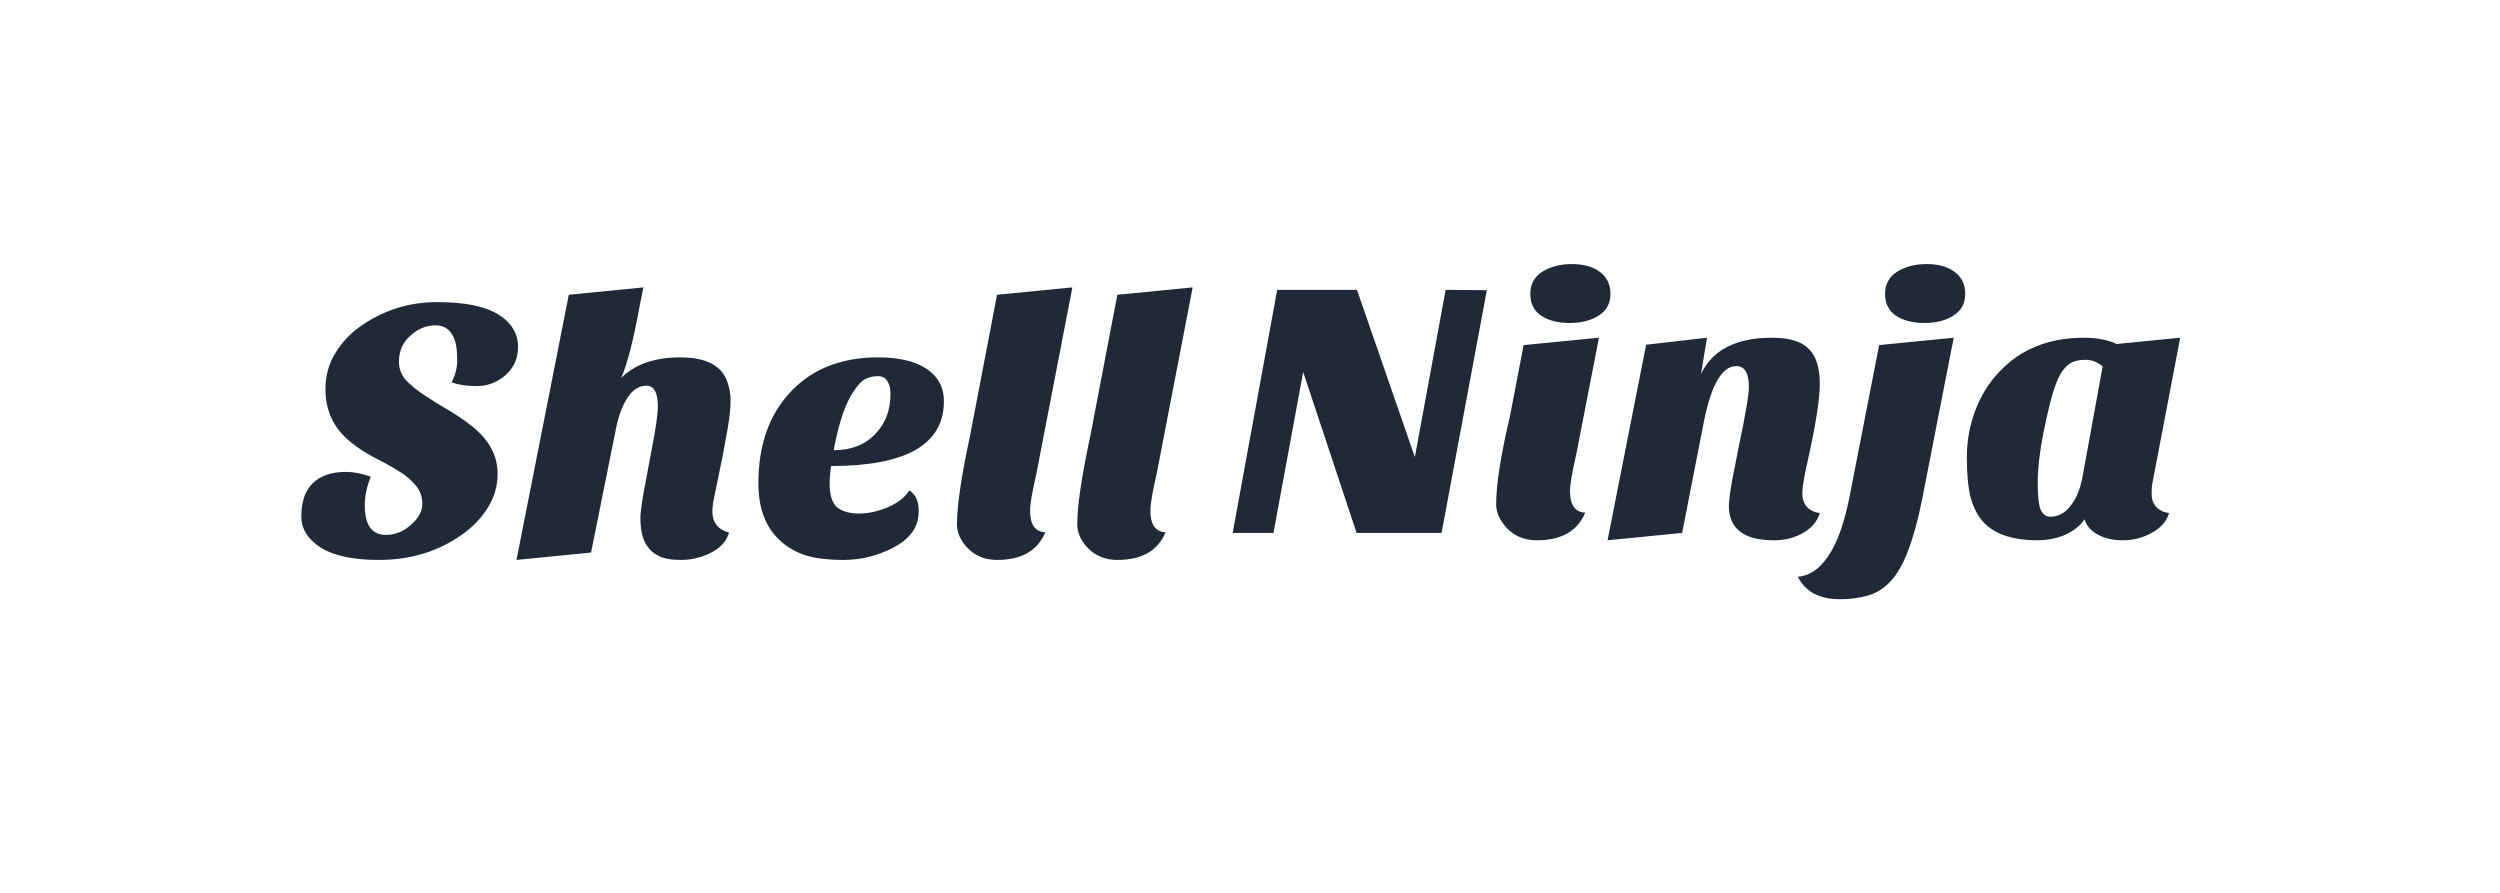
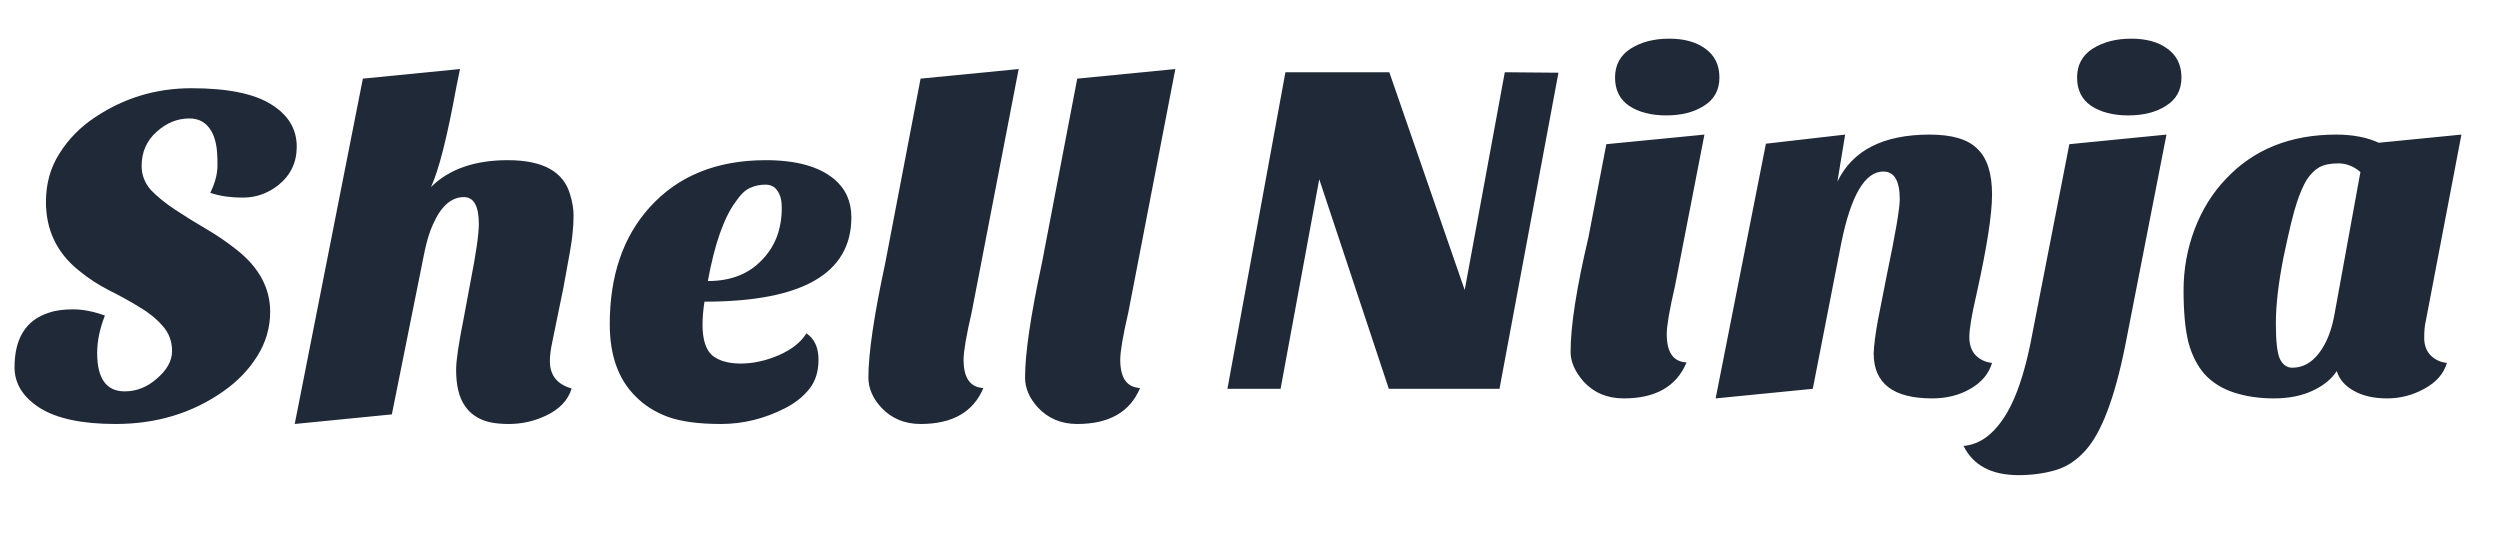
- <svg xmlns="http://www.w3.org/2000/svg" width="224" height="80" viewBox="0 0 224 80" fill="none">
-   <path d="M110.447 47.75L114.437 25.97H121.585L126.771 40.952L129.53 25.97L133.221 26.003L129.165 47.75H121.551L116.764 33.329L114.104 47.75H110.447ZM142.035 45.935C141.348 47.585 139.907 48.41 137.713 48.41C136.583 48.41 135.663 48.025 134.954 47.255C134.355 46.573 134.056 45.891 134.056 45.209C134.056 43.427 134.466 40.798 135.286 37.322L136.516 30.92L143.265 30.26L141.237 40.688C140.86 42.316 140.672 43.416 140.672 43.988C140.672 45.242 141.126 45.891 142.035 45.935ZM137.115 26.333C137.115 25.475 137.469 24.815 138.178 24.353C138.91 23.891 139.796 23.66 140.838 23.66C141.88 23.66 142.711 23.891 143.332 24.353C143.974 24.815 144.296 25.475 144.296 26.333C144.296 27.191 143.941 27.84 143.232 28.28C142.545 28.72 141.68 28.94 140.639 28.94C139.597 28.94 138.744 28.72 138.079 28.28C137.436 27.84 137.115 27.191 137.115 26.333ZM158.93 48.41C156.248 48.41 154.907 47.376 154.907 45.308C154.93 44.736 155.029 43.966 155.207 42.998L155.805 39.962C156.404 37.102 156.703 35.353 156.703 34.715C156.703 33.439 156.326 32.801 155.572 32.801C154.309 32.801 153.345 34.44 152.68 37.718L150.719 47.75L144.036 48.41L147.494 30.887L152.946 30.26L152.414 33.494C153.456 31.338 155.572 30.26 158.764 30.26C160.315 30.26 161.413 30.59 162.055 31.25C162.72 31.888 163.053 32.933 163.053 34.385C163.053 35.749 162.698 38.026 161.989 41.216C161.656 42.646 161.49 43.636 161.49 44.186C161.49 44.714 161.634 45.132 161.922 45.44C162.233 45.748 162.609 45.924 163.053 45.968C162.831 46.716 162.332 47.31 161.557 47.75C160.803 48.19 159.928 48.41 158.93 48.41ZM161.09 51.677C162.242 51.589 163.24 50.83 164.082 49.4C164.725 48.3 165.257 46.738 165.678 44.714L168.371 30.92L175.053 30.26L172.227 44.714C171.496 48.388 170.565 50.83 169.435 52.04C168.836 52.7 168.149 53.14 167.373 53.36C166.598 53.58 165.766 53.69 164.88 53.69C163.018 53.69 161.755 53.019 161.09 51.677ZM168.903 26.333C168.903 25.475 169.257 24.815 169.966 24.353C170.698 23.891 171.584 23.66 172.626 23.66C173.668 23.66 174.499 23.891 175.12 24.353C175.762 24.815 176.084 25.475 176.084 26.333C176.084 27.191 175.729 27.84 175.02 28.28C174.333 28.72 173.468 28.94 172.427 28.94C171.385 28.94 170.532 28.72 169.867 28.28C169.224 27.84 168.903 27.191 168.903 26.333ZM177.692 46.76C177.183 46.188 176.806 45.451 176.562 44.549C176.34 43.647 176.229 42.459 176.229 40.985C176.229 39.511 176.484 38.103 176.994 36.761C177.504 35.419 178.224 34.264 179.155 33.296C181.061 31.272 183.588 30.26 186.735 30.26C187.866 30.26 188.841 30.447 189.661 30.821L195.346 30.26L192.886 43.13C192.819 43.394 192.786 43.768 192.786 44.252C192.786 44.736 192.93 45.132 193.218 45.44C193.528 45.748 193.905 45.924 194.348 45.968C194.127 46.716 193.606 47.31 192.786 47.75C191.988 48.19 191.135 48.41 190.226 48.41C189.317 48.41 188.553 48.234 187.932 47.882C187.334 47.552 186.946 47.101 186.768 46.529C186.414 47.079 185.86 47.53 185.106 47.882C184.353 48.234 183.466 48.41 182.446 48.41C181.449 48.41 180.54 48.278 179.72 48.014C178.9 47.75 178.224 47.332 177.692 46.76ZM184.707 33.362C184.463 33.758 184.231 34.297 184.009 34.979C183.787 35.639 183.488 36.871 183.111 38.675C182.757 40.457 182.579 41.986 182.579 43.262C182.579 44.538 182.679 45.363 182.879 45.737C183.078 46.111 183.355 46.298 183.71 46.298C184.419 46.298 185.029 45.968 185.538 45.308C186.07 44.626 186.436 43.691 186.635 42.503L188.397 32.834C187.932 32.438 187.422 32.24 186.868 32.24C186.336 32.24 185.904 32.328 185.572 32.504C185.261 32.68 184.973 32.966 184.707 33.362Z" fill="#1F2937" />
-   <path d="M40.465 34.264C40.797 33.604 40.963 32.966 40.963 32.35C40.963 31.734 40.93 31.261 40.864 30.931C40.797 30.579 40.686 30.271 40.531 30.007C40.199 29.435 39.7 29.149 39.035 29.149C38.215 29.149 37.472 29.446 36.807 30.04C36.098 30.656 35.744 31.448 35.744 32.416C35.744 33.032 35.954 33.582 36.375 34.066C36.819 34.528 37.373 34.979 38.038 35.419C38.703 35.859 39.412 36.299 40.165 36.739C40.919 37.179 41.628 37.663 42.293 38.191C43.822 39.401 44.587 40.82 44.587 42.448C44.587 43.548 44.288 44.571 43.689 45.517C43.113 46.441 42.337 47.244 41.362 47.926C39.234 49.422 36.763 50.17 33.948 50.17C31.666 50.17 29.937 49.807 28.762 49.081C27.587 48.333 27 47.398 27 46.276C27 44.274 27.787 43.02 29.36 42.514C29.804 42.36 30.358 42.283 31.023 42.283C31.71 42.283 32.441 42.426 33.217 42.712C32.862 43.614 32.685 44.472 32.685 45.286C32.685 47.046 33.317 47.926 34.58 47.926C35.4 47.926 36.143 47.629 36.807 47.035C37.495 46.441 37.838 45.814 37.838 45.154C37.838 44.472 37.617 43.889 37.173 43.405C36.752 42.921 36.22 42.492 35.577 42.118C34.935 41.722 34.236 41.337 33.483 40.963C32.752 40.589 32.065 40.138 31.422 39.61C29.915 38.4 29.161 36.827 29.161 34.891C29.161 33.637 29.471 32.526 30.092 31.558C30.712 30.568 31.521 29.743 32.519 29.083C34.514 27.741 36.73 27.07 39.168 27.07C41.628 27.07 43.446 27.433 44.62 28.159C45.817 28.885 46.416 29.864 46.416 31.096C46.416 32.174 45.995 33.054 45.152 33.736C44.421 34.308 43.612 34.594 42.725 34.594C41.839 34.594 41.085 34.484 40.465 34.264ZM63.831 45.847C63.831 46.815 64.33 47.442 65.327 47.728C65.084 48.542 64.485 49.169 63.532 49.609C62.734 49.983 61.892 50.17 61.005 50.17C60.141 50.17 59.476 50.049 59.011 49.807C58.567 49.587 58.224 49.29 57.98 48.916C57.581 48.344 57.382 47.519 57.382 46.441C57.382 45.803 57.559 44.604 57.913 42.844L58.379 40.336C58.756 38.422 58.944 37.113 58.944 36.409C58.944 35.177 58.6 34.561 57.913 34.561C57.049 34.561 56.34 35.188 55.786 36.442C55.564 36.926 55.376 37.531 55.221 38.257L52.96 49.51L46.277 50.17L50.965 26.41L57.648 25.75L57.382 27.07C56.761 30.458 56.185 32.724 55.653 33.868C56.894 32.636 58.656 32.02 60.939 32.02C63.355 32.02 64.784 32.812 65.228 34.396C65.383 34.902 65.46 35.375 65.46 35.815C65.46 36.255 65.438 36.651 65.394 37.003C65.372 37.333 65.305 37.806 65.194 38.422L64.762 40.798L63.997 44.527C63.887 45.033 63.831 45.473 63.831 45.847ZM81.482 43.933C82.036 44.307 82.313 44.912 82.313 45.748C82.313 46.562 82.102 47.233 81.681 47.761C81.26 48.289 80.706 48.729 80.019 49.081C78.6 49.807 77.126 50.17 75.597 50.17C74.068 50.17 72.849 50.005 71.94 49.675C71.054 49.345 70.311 48.872 69.713 48.256C68.538 47.09 67.951 45.44 67.951 43.306C67.951 39.984 68.859 37.311 70.677 35.287C72.627 33.109 75.298 32.02 78.689 32.02C80.795 32.02 82.368 32.46 83.41 33.34C84.186 34 84.574 34.869 84.574 35.947C84.574 39.819 81.205 41.755 74.467 41.755C74.378 42.327 74.334 42.855 74.334 43.339C74.334 44.351 74.555 45.055 74.999 45.451C75.464 45.825 76.118 46.012 76.96 46.012C77.802 46.012 78.667 45.825 79.553 45.451C80.462 45.055 81.105 44.549 81.482 43.933ZM74.7 40.336C76.273 40.336 77.514 39.852 78.423 38.884C79.332 37.96 79.786 36.761 79.786 35.287C79.786 34.781 79.686 34.396 79.487 34.132C79.31 33.846 79.033 33.703 78.656 33.703C78.279 33.703 77.924 33.78 77.592 33.934C77.282 34.066 76.96 34.374 76.628 34.858C75.808 35.958 75.165 37.784 74.7 40.336ZM93.657 47.695C92.97 49.345 91.529 50.17 89.335 50.17C88.227 50.17 87.318 49.785 86.609 49.015C86.033 48.377 85.745 47.695 85.745 46.969C85.745 45.319 86.132 42.69 86.908 39.082L89.335 26.41L96.084 25.75L92.859 42.448C92.483 44.076 92.294 45.176 92.294 45.748C92.294 47.002 92.749 47.651 93.657 47.695ZM104.436 47.695C103.749 49.345 102.308 50.17 100.114 50.17C99.006 50.17 98.097 49.785 97.388 49.015C96.812 48.377 96.524 47.695 96.524 46.969C96.524 45.319 96.911 42.69 97.687 39.082L100.114 26.41L106.863 25.75L103.638 42.448C103.261 44.076 103.073 45.176 103.073 45.748C103.073 47.002 103.527 47.651 104.436 47.695Z" fill="#1F2937" />
+ <svg xmlns="http://www.w3.org/2000/svg" width="172" height="37" viewBox="0 0 172 37" fill="none">
+   <path d="M84.447 26.75L88.437 4.97H95.585L100.771 19.952L103.53 4.97L107.221 5.003L103.165 26.75H95.551L90.764 12.329L88.104 26.75H84.447ZM116.035 24.935C115.348 26.585 113.907 27.41 111.713 27.41C110.583 27.41 109.663 27.025 108.954 26.255C108.355 25.573 108.056 24.891 108.056 24.209C108.056 22.427 108.466 19.798 109.286 16.322L110.516 9.92L117.265 9.26L115.237 19.688C114.86 21.316 114.672 22.416 114.672 22.988C114.672 24.242 115.126 24.891 116.035 24.935ZM111.115 5.333C111.115 4.475 111.469 3.815 112.178 3.353C112.91 2.891 113.796 2.66 114.838 2.66C115.88 2.66 116.711 2.891 117.332 3.353C117.974 3.815 118.296 4.475 118.296 5.333C118.296 6.191 117.941 6.84 117.232 7.28C116.545 7.72 115.68 7.94 114.639 7.94C113.597 7.94 112.744 7.72 112.079 7.28C111.436 6.84 111.115 6.191 111.115 5.333ZM132.93 27.41C130.248 27.41 128.908 26.376 128.908 24.308C128.93 23.736 129.029 22.966 129.207 21.998L129.805 18.962C130.404 16.102 130.703 14.353 130.703 13.715C130.703 12.439 130.326 11.801 129.572 11.801C128.309 11.801 127.345 13.44 126.68 16.718L124.719 26.75L118.036 27.41L121.494 9.887L126.946 9.26L126.414 12.494C127.456 10.338 129.572 9.26 132.764 9.26C134.315 9.26 135.413 9.59 136.055 10.25C136.72 10.888 137.053 11.933 137.053 13.385C137.053 14.749 136.698 17.026 135.989 20.216C135.656 21.646 135.49 22.636 135.49 23.186C135.49 23.714 135.634 24.132 135.922 24.44C136.233 24.748 136.609 24.924 137.053 24.968C136.831 25.716 136.332 26.31 135.557 26.75C134.803 27.19 133.928 27.41 132.93 27.41ZM135.09 30.677C136.242 30.589 137.24 29.83 138.082 28.4C138.725 27.3 139.257 25.738 139.678 23.714L142.371 9.92L149.053 9.26L146.227 23.714C145.496 27.388 144.565 29.83 143.435 31.04C142.836 31.7 142.149 32.14 141.373 32.36C140.598 32.58 139.766 32.69 138.88 32.69C137.018 32.69 135.755 32.019 135.09 30.677ZM142.903 5.333C142.903 4.475 143.257 3.815 143.966 3.353C144.698 2.891 145.584 2.66 146.626 2.66C147.668 2.66 148.499 2.891 149.12 3.353C149.762 3.815 150.084 4.475 150.084 5.333C150.084 6.191 149.729 6.84 149.02 7.28C148.333 7.72 147.468 7.94 146.427 7.94C145.385 7.94 144.532 7.72 143.867 7.28C143.224 6.84 142.903 6.191 142.903 5.333ZM151.692 25.76C151.183 25.188 150.806 24.451 150.562 23.549C150.34 22.647 150.229 21.459 150.229 19.985C150.229 18.511 150.484 17.103 150.994 15.761C151.504 14.419 152.224 13.264 153.155 12.296C155.061 10.272 157.588 9.26 160.735 9.26C161.866 9.26 162.841 9.447 163.661 9.821L169.346 9.26L166.886 22.13C166.819 22.394 166.786 22.768 166.786 23.252C166.786 23.736 166.93 24.132 167.218 24.44C167.528 24.748 167.905 24.924 168.348 24.968C168.127 25.716 167.606 26.31 166.786 26.75C165.988 27.19 165.135 27.41 164.226 27.41C163.317 27.41 162.553 27.234 161.932 26.882C161.334 26.552 160.946 26.101 160.768 25.529C160.414 26.079 159.86 26.53 159.106 26.882C158.353 27.234 157.466 27.41 156.446 27.41C155.449 27.41 154.54 27.278 153.72 27.014C152.9 26.75 152.224 26.332 151.692 25.76ZM158.707 12.362C158.463 12.758 158.231 13.297 158.009 13.979C157.787 14.639 157.488 15.871 157.111 17.675C156.757 19.457 156.579 20.986 156.579 22.262C156.579 23.538 156.679 24.363 156.879 24.737C157.078 25.111 157.355 25.298 157.71 25.298C158.419 25.298 159.029 24.968 159.538 24.308C160.07 23.626 160.436 22.691 160.635 21.503L162.397 11.834C161.932 11.438 161.422 11.24 160.868 11.24C160.336 11.24 159.904 11.328 159.572 11.504C159.261 11.68 158.973 11.966 158.707 12.362Z" fill="#1F2937" />
+   <path d="M14.465 13.264C14.797 12.604 14.963 11.966 14.963 11.35C14.963 10.734 14.93 10.261 14.864 9.931C14.797 9.579 14.686 9.271 14.531 9.007C14.199 8.435 13.7 8.149 13.035 8.149C12.215 8.149 11.473 8.446 10.807 9.04C10.098 9.656 9.744 10.448 9.744 11.416C9.744 12.032 9.954 12.582 10.375 13.066C10.819 13.528 11.373 13.979 12.038 14.419C12.703 14.859 13.412 15.299 14.165 15.739C14.919 16.179 15.628 16.663 16.293 17.191C17.822 18.401 18.587 19.82 18.587 21.448C18.587 22.548 18.288 23.571 17.689 24.517C17.113 25.441 16.337 26.244 15.362 26.926C13.235 28.422 10.763 29.17 7.948 29.17C5.666 29.17 3.937 28.807 2.762 28.081C1.587 27.333 1 26.398 1 25.276C1 23.274 1.787 22.02 3.36 21.514C3.804 21.36 4.358 21.283 5.023 21.283C5.71 21.283 6.441 21.426 7.217 21.712C6.862 22.614 6.685 23.472 6.685 24.286C6.685 26.046 7.317 26.926 8.58 26.926C9.4 26.926 10.143 26.629 10.807 26.035C11.495 25.441 11.838 24.814 11.838 24.154C11.838 23.472 11.617 22.889 11.173 22.405C10.752 21.921 10.22 21.492 9.577 21.118C8.935 20.722 8.237 20.337 7.483 19.963C6.752 19.589 6.064 19.138 5.422 18.61C3.915 17.4 3.161 15.827 3.161 13.891C3.161 12.637 3.471 11.526 4.092 10.558C4.712 9.568 5.521 8.743 6.519 8.083C8.514 6.741 10.73 6.07 13.168 6.07C15.628 6.07 17.446 6.433 18.62 7.159C19.817 7.885 20.416 8.864 20.416 10.096C20.416 11.174 19.994 12.054 19.152 12.736C18.421 13.308 17.612 13.594 16.725 13.594C15.839 13.594 15.085 13.484 14.465 13.264ZM37.831 24.847C37.831 25.815 38.33 26.442 39.327 26.728C39.084 27.542 38.485 28.169 37.532 28.609C36.734 28.983 35.892 29.17 35.005 29.17C34.141 29.17 33.476 29.049 33.011 28.807C32.567 28.587 32.224 28.29 31.98 27.916C31.581 27.344 31.381 26.519 31.381 25.441C31.381 24.803 31.559 23.604 31.913 21.844L32.379 19.336C32.756 17.422 32.944 16.113 32.944 15.409C32.944 14.177 32.6 13.561 31.913 13.561C31.049 13.561 30.34 14.188 29.786 15.442C29.564 15.926 29.376 16.531 29.221 17.257L26.96 28.51L20.277 29.17L24.965 5.41L31.648 4.75L31.381 6.07C30.761 9.458 30.185 11.724 29.653 12.868C30.894 11.636 32.656 11.02 34.939 11.02C37.355 11.02 38.784 11.812 39.227 13.396C39.383 13.902 39.46 14.375 39.46 14.815C39.46 15.255 39.438 15.651 39.394 16.003C39.372 16.333 39.305 16.806 39.194 17.422L38.762 19.798L37.997 23.527C37.887 24.033 37.831 24.473 37.831 24.847ZM55.482 22.933C56.036 23.307 56.313 23.912 56.313 24.748C56.313 25.562 56.102 26.233 55.681 26.761C55.26 27.289 54.706 27.729 54.019 28.081C52.6 28.807 51.127 29.17 49.597 29.17C48.068 29.17 46.849 29.005 45.94 28.675C45.054 28.345 44.311 27.872 43.713 27.256C42.538 26.09 41.951 24.44 41.951 22.306C41.951 18.984 42.859 16.311 44.677 14.287C46.627 12.109 49.298 11.02 52.689 11.02C54.795 11.02 56.368 11.46 57.41 12.34C58.186 13 58.574 13.869 58.574 14.947C58.574 18.819 55.205 20.755 48.467 20.755C48.378 21.327 48.334 21.855 48.334 22.339C48.334 23.351 48.556 24.055 48.999 24.451C49.464 24.825 50.118 25.012 50.96 25.012C51.803 25.012 52.667 24.825 53.553 24.451C54.462 24.055 55.105 23.549 55.482 22.933ZM48.7 19.336C50.273 19.336 51.514 18.852 52.423 17.884C53.332 16.96 53.786 15.761 53.786 14.287C53.786 13.781 53.686 13.396 53.487 13.132C53.31 12.846 53.033 12.703 52.656 12.703C52.279 12.703 51.924 12.78 51.592 12.934C51.282 13.066 50.96 13.374 50.628 13.858C49.808 14.958 49.165 16.784 48.7 19.336ZM67.657 26.695C66.97 28.345 65.529 29.17 63.335 29.17C62.227 29.17 61.318 28.785 60.609 28.015C60.033 27.377 59.745 26.695 59.745 25.969C59.745 24.319 60.133 21.69 60.908 18.082L63.335 5.41L70.084 4.75L66.859 21.448C66.483 23.076 66.294 24.176 66.294 24.748C66.294 26.002 66.749 26.651 67.657 26.695ZM78.436 26.695C77.749 28.345 76.308 29.17 74.114 29.17C73.006 29.17 72.097 28.785 71.388 28.015C70.812 27.377 70.524 26.695 70.524 25.969C70.524 24.319 70.911 21.69 71.687 18.082L74.114 5.41L80.863 4.75L77.638 21.448C77.261 23.076 77.073 24.176 77.073 24.748C77.073 26.002 77.527 26.651 78.436 26.695Z" fill="#1F2937" />
</svg>
